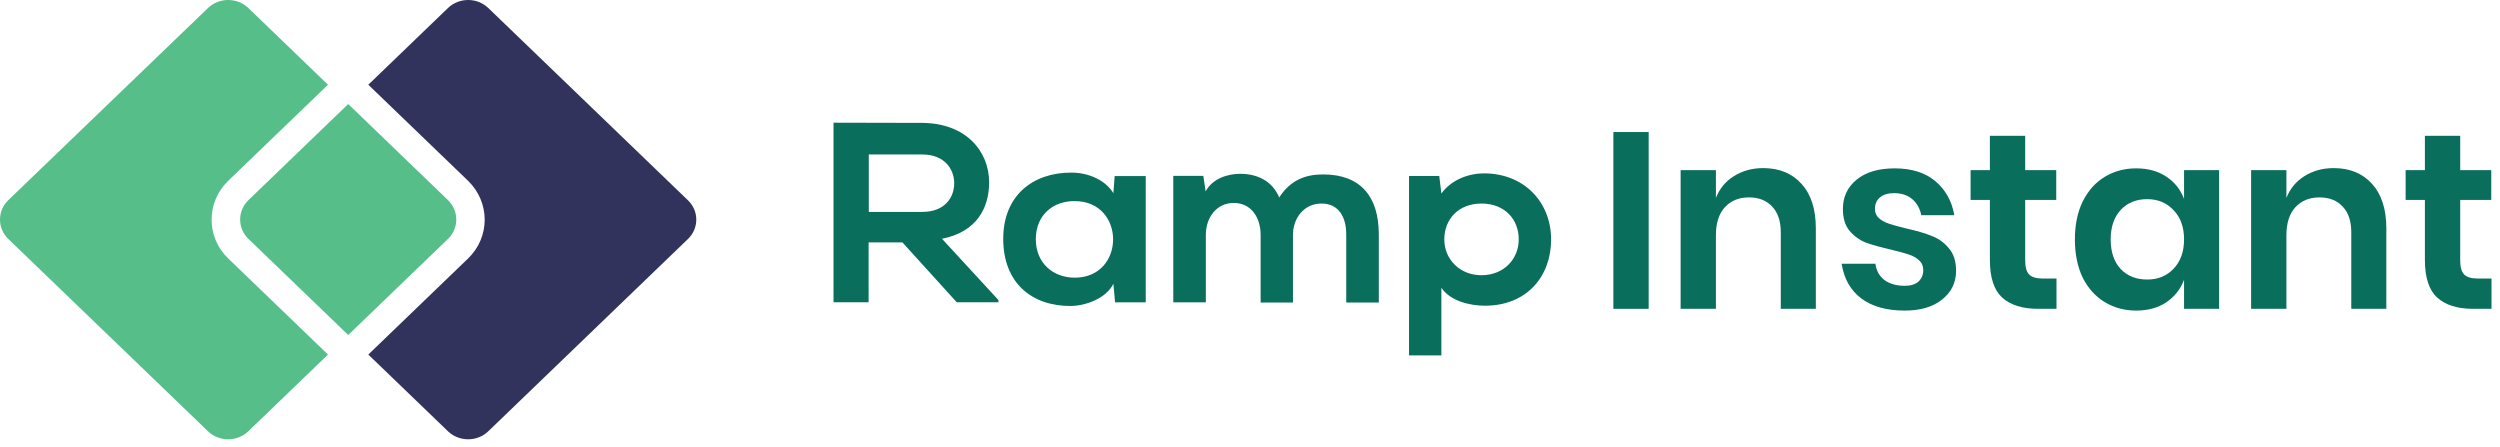
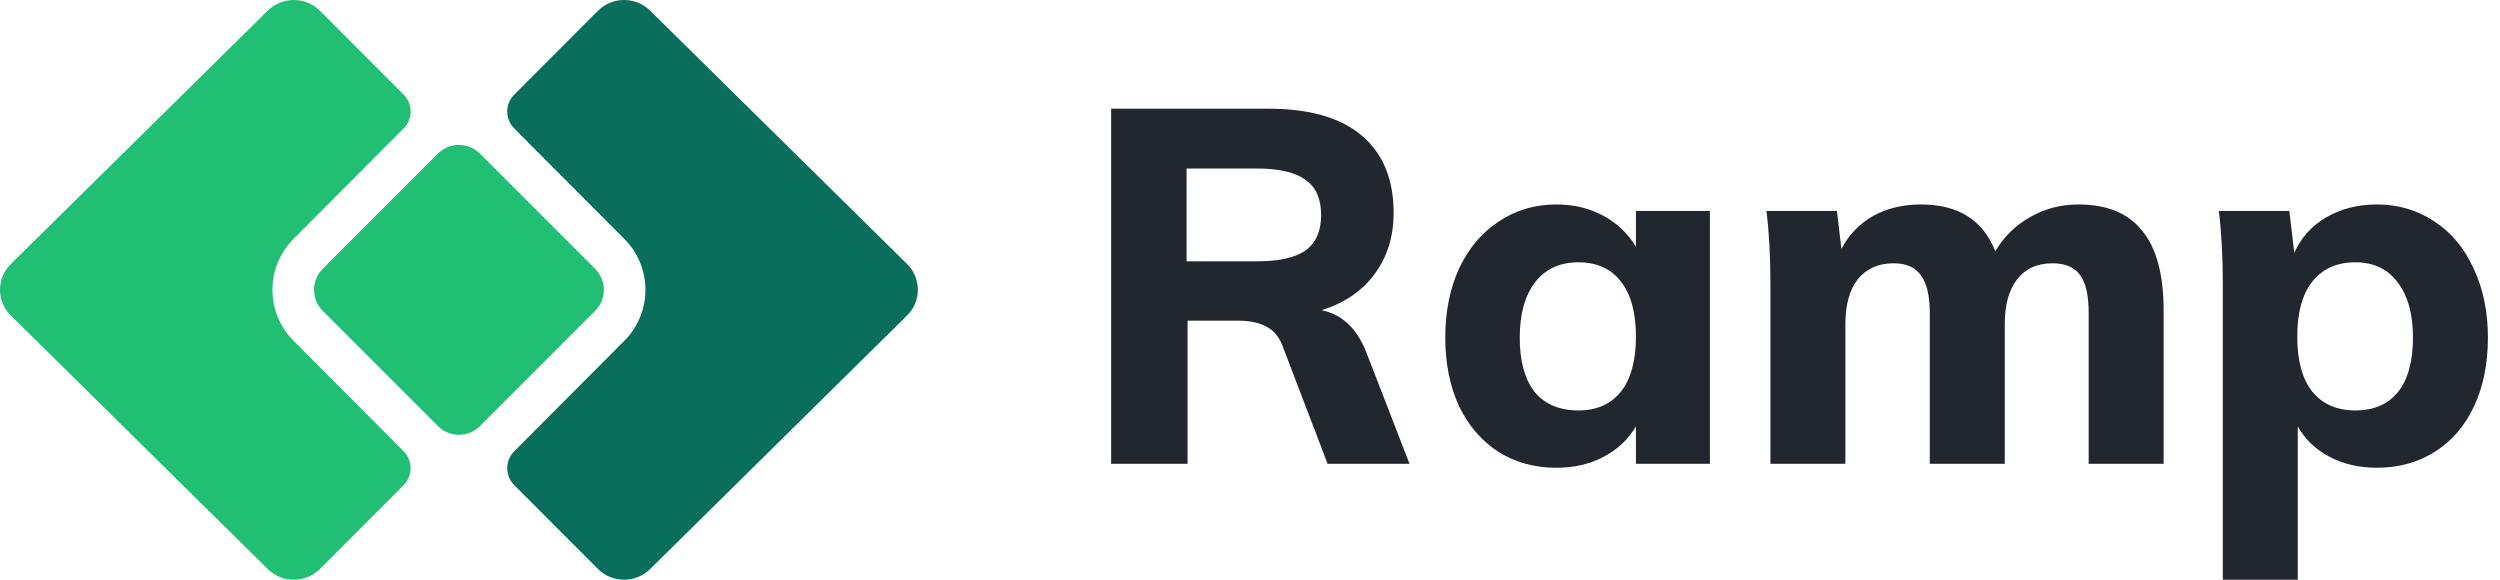
- <svg xmlns="http://www.w3.org/2000/svg" width="196" height="35" viewBox="0 0 196 35" fill="none">
-   <path fill-rule="evenodd" clip-rule="evenodd" d="M78.278 23.7H75.012L70.752 19.006H68.099V23.7H65.348V9.619C66.508 9.619 67.664 9.623 68.82 9.627C69.977 9.631 71.133 9.635 72.293 9.635C75.741 9.651 77.548 11.87 77.548 14.296C77.548 16.228 76.636 18.176 73.852 18.719L78.278 23.524V23.7ZM68.113 12.111V16.613H72.307C74.064 16.613 74.81 15.495 74.81 14.362C74.81 13.244 74.031 12.111 72.307 12.111H68.113ZM89.826 13.804H87.389L87.289 15.145C86.693 14.155 85.383 13.533 84.007 13.533C81.007 13.517 78.653 15.305 78.653 18.721C78.653 22.201 80.907 24.005 83.957 23.989C85.101 23.973 86.709 23.415 87.289 22.249L87.422 23.702H89.826V13.804ZM81.208 18.752C81.208 20.636 82.568 21.769 84.259 21.769C88.27 21.769 88.27 15.767 84.259 15.767C82.568 15.751 81.208 16.852 81.208 18.752ZM98.832 18.4V23.701V23.716H101.368V18.416C101.368 17.107 102.23 15.958 103.606 15.958C104.982 15.958 105.545 17.059 105.545 18.368V23.716H108.098V18.368C108.098 15.399 106.656 13.675 103.738 13.675C102.396 13.675 101.202 14.074 100.29 15.479C99.71 14.106 98.467 13.627 97.24 13.627C96.246 13.627 95.069 13.994 94.522 15L94.339 13.787H91.985V23.701H94.538V18.4C94.538 17.091 95.35 15.91 96.726 15.91C98.119 15.91 98.832 17.091 98.832 18.4ZM110.467 27.847V13.798H112.838L113.004 15.171C113.799 14.07 115.175 13.591 116.336 13.591C119.502 13.591 121.607 15.858 121.607 18.779C121.607 21.669 119.701 23.968 116.418 23.968C115.341 23.968 113.733 23.648 113.004 22.563V27.863H110.467V27.847ZM116.151 15.958C117.991 15.958 119.069 17.219 119.069 18.767C119.069 20.316 117.892 21.577 116.151 21.577C114.427 21.577 113.234 20.316 113.234 18.767C113.234 17.219 114.311 15.958 116.151 15.958Z" fill="#0A6E5C" />
-   <path d="M129.256 10.352V24.212H126.488V10.352H129.256Z" fill="#0A6E5C" />
-   <path d="M138.239 13.179C139.495 13.179 140.496 13.592 141.242 14.416C141.988 15.241 142.361 16.399 142.361 17.891V24.212H139.613V18.205C139.613 17.341 139.39 16.674 138.945 16.203C138.5 15.718 137.892 15.476 137.12 15.476C136.334 15.476 135.706 15.732 135.235 16.242C134.764 16.752 134.528 17.485 134.528 18.441V24.212H131.76V13.336H134.528V15.515C134.816 14.783 135.287 14.213 135.942 13.808C136.609 13.389 137.375 13.179 138.239 13.179Z" fill="#0A6E5C" />
-   <path d="M148.546 13.199C149.868 13.199 150.928 13.533 151.727 14.2C152.525 14.868 153.022 15.758 153.219 16.87H150.627C150.523 16.347 150.287 15.928 149.921 15.614C149.554 15.3 149.076 15.143 148.488 15.143C148.016 15.143 147.65 15.254 147.388 15.476C147.126 15.699 146.996 16 146.996 16.379C146.996 16.68 147.1 16.922 147.31 17.106C147.519 17.289 147.781 17.433 148.095 17.538C148.409 17.642 148.861 17.767 149.449 17.911C150.274 18.094 150.941 18.29 151.452 18.5C151.975 18.696 152.42 19.017 152.787 19.461C153.166 19.893 153.356 20.482 153.356 21.228C153.356 22.157 152.99 22.91 152.257 23.486C151.537 24.062 150.562 24.35 149.332 24.35C147.918 24.35 146.786 24.036 145.935 23.407C145.085 22.766 144.568 21.857 144.385 20.679H147.035C147.1 21.215 147.336 21.64 147.742 21.955C148.147 22.256 148.677 22.406 149.332 22.406C149.803 22.406 150.163 22.295 150.411 22.072C150.66 21.837 150.784 21.536 150.784 21.169C150.784 20.855 150.673 20.6 150.451 20.404C150.241 20.207 149.973 20.057 149.646 19.952C149.332 19.848 148.88 19.723 148.291 19.579C147.48 19.396 146.819 19.213 146.308 19.03C145.811 18.833 145.379 18.526 145.013 18.107C144.659 17.688 144.483 17.112 144.483 16.379C144.483 15.437 144.843 14.671 145.562 14.082C146.282 13.493 147.277 13.199 148.546 13.199Z" fill="#0A6E5C" />
-   <path d="M161.229 21.837V24.212H159.776C158.559 24.212 157.623 23.918 156.969 23.329C156.327 22.74 156.007 21.758 156.007 20.384V15.673H154.495V13.336H156.007V10.647H158.775V13.336H161.209V15.673H158.775V20.423C158.775 20.947 158.879 21.313 159.089 21.523C159.298 21.732 159.652 21.837 160.149 21.837H161.229Z" fill="#0A6E5C" />
-   <path d="M167.48 13.199C168.397 13.199 169.182 13.415 169.836 13.847C170.491 14.279 170.955 14.861 171.23 15.594V13.336H173.978V24.212H171.23V21.935C170.955 22.668 170.491 23.257 169.836 23.702C169.182 24.134 168.397 24.35 167.48 24.35C166.564 24.35 165.74 24.127 165.007 23.682C164.274 23.237 163.698 22.596 163.279 21.758C162.874 20.908 162.671 19.913 162.671 18.774C162.671 17.636 162.874 16.648 163.279 15.81C163.698 14.959 164.274 14.312 165.007 13.867C165.74 13.421 166.564 13.199 167.48 13.199ZM168.344 15.614C167.48 15.614 166.787 15.895 166.263 16.458C165.74 17.021 165.478 17.793 165.478 18.774C165.478 19.756 165.74 20.528 166.263 21.091C166.787 21.64 167.48 21.915 168.344 21.915C169.182 21.915 169.869 21.634 170.406 21.071C170.955 20.495 171.23 19.73 171.23 18.774C171.23 17.806 170.955 17.04 170.406 16.477C169.869 15.902 169.182 15.614 168.344 15.614Z" fill="#0A6E5C" />
-   <path d="M182.965 13.179C184.222 13.179 185.223 13.592 185.969 14.416C186.715 15.241 187.088 16.399 187.088 17.891V24.212H184.34V18.205C184.34 17.341 184.117 16.674 183.672 16.203C183.227 15.718 182.619 15.476 181.846 15.476C181.061 15.476 180.433 15.732 179.962 16.242C179.491 16.752 179.255 17.485 179.255 18.441V24.212H176.487V13.336H179.255V15.515C179.543 14.783 180.014 14.213 180.668 13.808C181.336 13.389 182.102 13.179 182.965 13.179Z" fill="#0A6E5C" />
-   <path d="M195.334 21.837V24.212H193.882C192.664 24.212 191.729 23.918 191.074 23.329C190.433 22.74 190.112 21.758 190.112 20.384V15.673H188.601V13.336H190.112V10.647H192.88V13.336H195.315V15.673H192.88V20.423C192.88 20.947 192.985 21.313 193.195 21.523C193.404 21.732 193.757 21.837 194.255 21.837H195.334Z" fill="#0A6E5C" />
-   <path d="M17.895 20.267L25.714 27.797L19.47 33.811C18.599 34.65 17.176 34.65 16.306 33.811L0.653 18.737C-0.218 17.899 -0.218 16.528 0.653 15.69L16.306 0.629C17.176 -0.21 18.599 -0.21 19.47 0.629L25.714 6.643L17.895 14.173C16.154 15.85 16.154 18.59 17.895 20.267Z" fill="#56BE89" />
-   <path d="M35.12 18.733L27.3 26.264L19.481 18.733C18.61 17.895 18.61 16.525 19.481 15.687L27.3 8.156L35.12 15.687C35.99 16.538 35.99 17.895 35.12 18.733Z" fill="#56BE89" />
-   <path d="M53.936 18.737L38.283 33.811C37.413 34.65 35.99 34.65 35.12 33.811L28.875 27.797L36.695 20.267C38.435 18.59 38.435 15.863 36.695 14.173L28.875 6.643L35.12 0.629C35.99 -0.21 37.413 -0.21 38.283 0.629L53.936 15.703C54.807 16.541 54.807 17.899 53.936 18.737Z" fill="#31335D" />
+ <svg xmlns="http://www.w3.org/2000/svg" width="138" height="32" viewBox="0 0 138 32" fill="none">
+   <path d="M34.443 18.831L28.384 24.912C27.871 25.427 27.872 26.265 28.386 26.779L33.016 31.416C33.805 32.195 35.095 32.195 35.884 31.416L50.075 17.409C50.864 16.631 50.864 15.357 50.075 14.578L35.884 0.584C35.095 -0.195 33.805 -0.195 33.016 0.584L28.386 5.221C27.872 5.735 27.871 6.573 28.384 7.088L34.443 13.169C36.022 14.727 36.022 17.273 34.443 18.831Z" fill="#0A6E5C" />
+   <path d="M16.223 18.831L22.282 24.912C22.795 25.427 22.795 26.265 22.281 26.779L17.651 31.416C16.862 32.195 15.572 32.195 14.783 31.416L0.592 17.409C-0.197 16.631 -0.197 15.357 0.592 14.578L14.783 0.584C15.572 -0.195 16.862 -0.195 17.651 0.584L22.281 5.221C22.795 5.735 22.795 6.573 22.282 7.088L16.223 13.169C14.645 14.727 14.645 17.273 16.223 18.831Z" fill="#21BF73" />
+   <path d="M17.813 17.157C17.174 16.518 17.174 15.482 17.813 14.843L24.177 8.479C24.816 7.84 25.852 7.84 26.491 8.479L32.854 14.843C33.493 15.482 33.493 16.518 32.854 17.157L26.491 23.521C25.852 24.16 24.816 24.16 24.177 23.521L17.813 17.157Z" fill="#21BF73" />
+   <path d="M77.805 25.6H73.283L70.789 19.076C70.588 18.562 70.277 18.204 69.857 18.003C69.455 17.801 68.944 17.7 68.322 17.7H65.554V25.6H61.334V6H70.022C72.287 6 74.005 6.496 75.174 7.487C76.343 8.478 76.928 9.9 76.928 11.754C76.928 13.056 76.581 14.176 75.887 15.112C75.21 16.048 74.233 16.718 72.954 17.122C74.105 17.36 74.936 18.159 75.448 19.517L77.805 25.6ZM69.391 14.424C70.615 14.424 71.511 14.222 72.077 13.818C72.643 13.396 72.927 12.745 72.927 11.864C72.927 10.983 72.643 10.34 72.077 9.937C71.511 9.514 70.615 9.303 69.391 9.303H65.499V14.424H69.391Z" fill="#22272F" />
+   <path d="M94.386 11.643V25.6H90.303V23.536C89.883 24.251 89.289 24.811 88.521 25.215C87.754 25.619 86.886 25.821 85.918 25.821C84.712 25.821 83.643 25.527 82.711 24.94C81.797 24.352 81.076 23.517 80.546 22.435C80.034 21.333 79.779 20.067 79.779 18.636C79.779 17.204 80.034 15.929 80.546 14.809C81.076 13.69 81.807 12.827 82.739 12.222C83.67 11.598 84.73 11.286 85.918 11.286C86.886 11.286 87.754 11.496 88.521 11.919C89.289 12.341 89.883 12.91 90.303 13.625V11.643H94.386ZM87.124 22.655C88.147 22.655 88.933 22.306 89.481 21.609C90.029 20.911 90.303 19.902 90.303 18.581C90.303 17.259 90.029 16.25 89.481 15.552C88.933 14.837 88.147 14.479 87.124 14.479C86.1 14.479 85.306 14.846 84.739 15.58C84.173 16.314 83.89 17.333 83.89 18.636C83.89 19.939 84.164 20.939 84.712 21.636C85.278 22.315 86.082 22.655 87.124 22.655Z" fill="#22272F" />
+   <path d="M114.719 11.286C116.309 11.286 117.487 11.772 118.255 12.745C119.04 13.699 119.433 15.167 119.433 17.149V25.6H115.295V17.287C115.295 16.314 115.139 15.617 114.829 15.194C114.518 14.754 114.007 14.534 113.294 14.534C112.454 14.534 111.805 14.828 111.348 15.415C110.891 16.002 110.663 16.828 110.663 17.892V25.6H106.524V17.287C106.524 16.332 106.36 15.635 106.031 15.194C105.721 14.754 105.218 14.534 104.524 14.534C103.683 14.534 103.026 14.828 102.55 15.415C102.094 16.002 101.865 16.828 101.865 17.892V25.6H97.727V15.635C97.727 14.149 97.654 12.818 97.508 11.643H101.399L101.646 13.736C102.066 12.946 102.651 12.341 103.4 11.919C104.167 11.496 105.045 11.286 106.031 11.286C108.096 11.286 109.466 12.148 110.142 13.873C110.599 13.084 111.229 12.46 112.033 12.001C112.855 11.524 113.751 11.286 114.719 11.286Z" fill="#22272F" />
+   <path d="M131.194 11.286C132.382 11.286 133.442 11.598 134.374 12.222C135.305 12.827 136.027 13.69 136.539 14.809C137.069 15.929 137.333 17.204 137.333 18.636C137.333 20.067 137.078 21.333 136.566 22.435C136.055 23.517 135.333 24.352 134.401 24.94C133.469 25.527 132.4 25.821 131.194 25.821C130.226 25.821 129.358 25.619 128.591 25.215C127.823 24.811 127.239 24.251 126.837 23.536V32H122.698V15.635C122.698 14.149 122.625 12.818 122.479 11.643H126.371L126.645 13.956C127.01 13.13 127.595 12.478 128.399 12.001C129.221 11.524 130.153 11.286 131.194 11.286ZM130.016 22.655C131.039 22.655 131.825 22.315 132.373 21.636C132.921 20.939 133.195 19.939 133.195 18.636C133.195 17.333 132.912 16.314 132.345 15.58C131.797 14.846 131.021 14.479 130.016 14.479C128.993 14.479 128.198 14.837 127.631 15.552C127.083 16.25 126.809 17.259 126.809 18.581C126.809 19.902 127.083 20.911 127.631 21.609C128.198 22.306 128.993 22.655 130.016 22.655Z" fill="#22272F" />
</svg>
